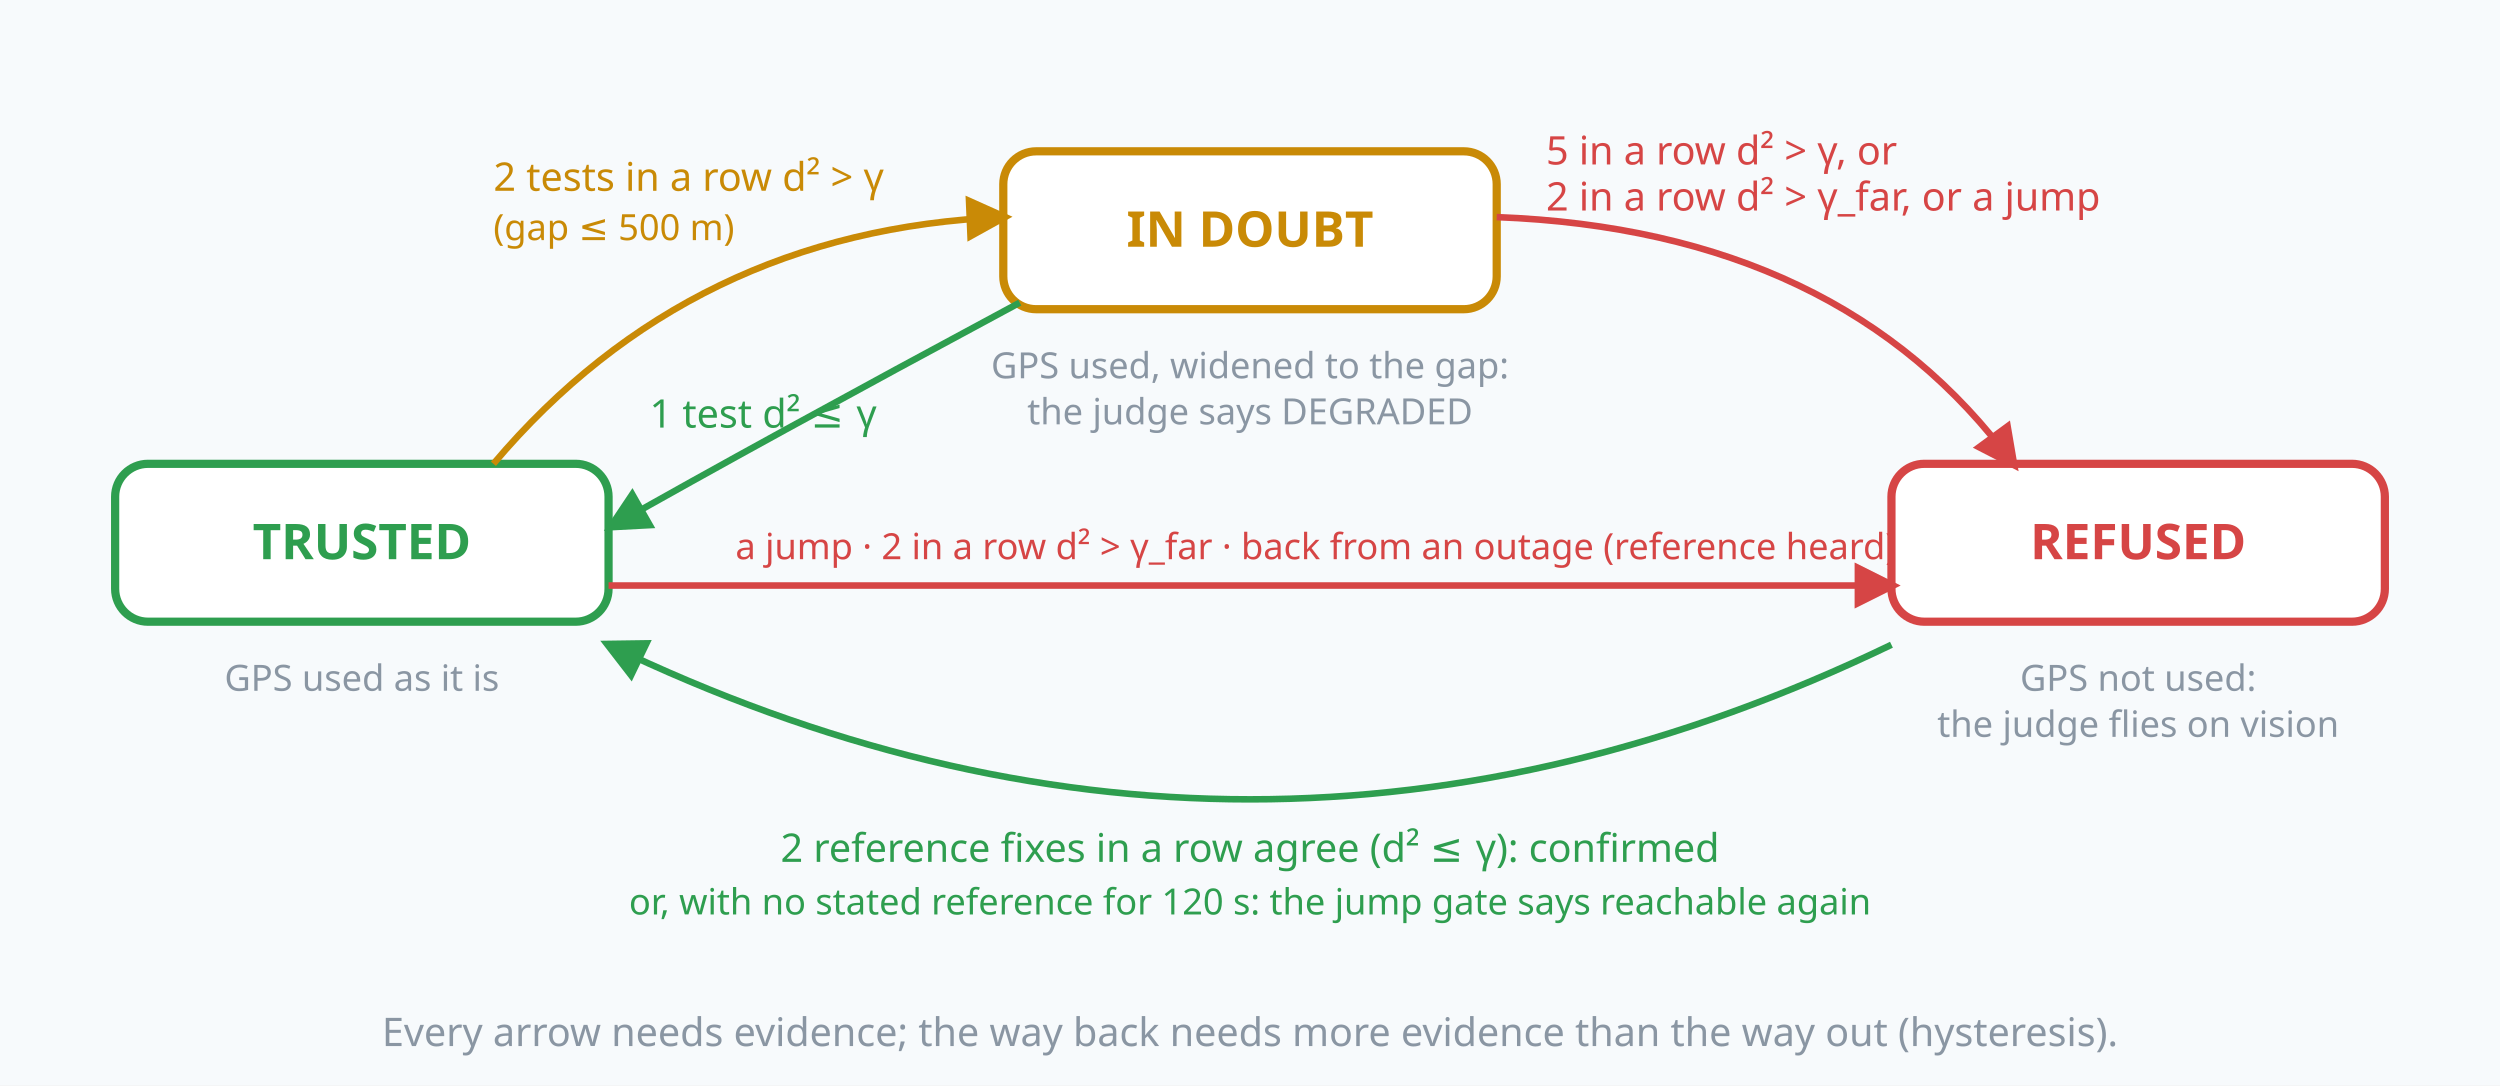
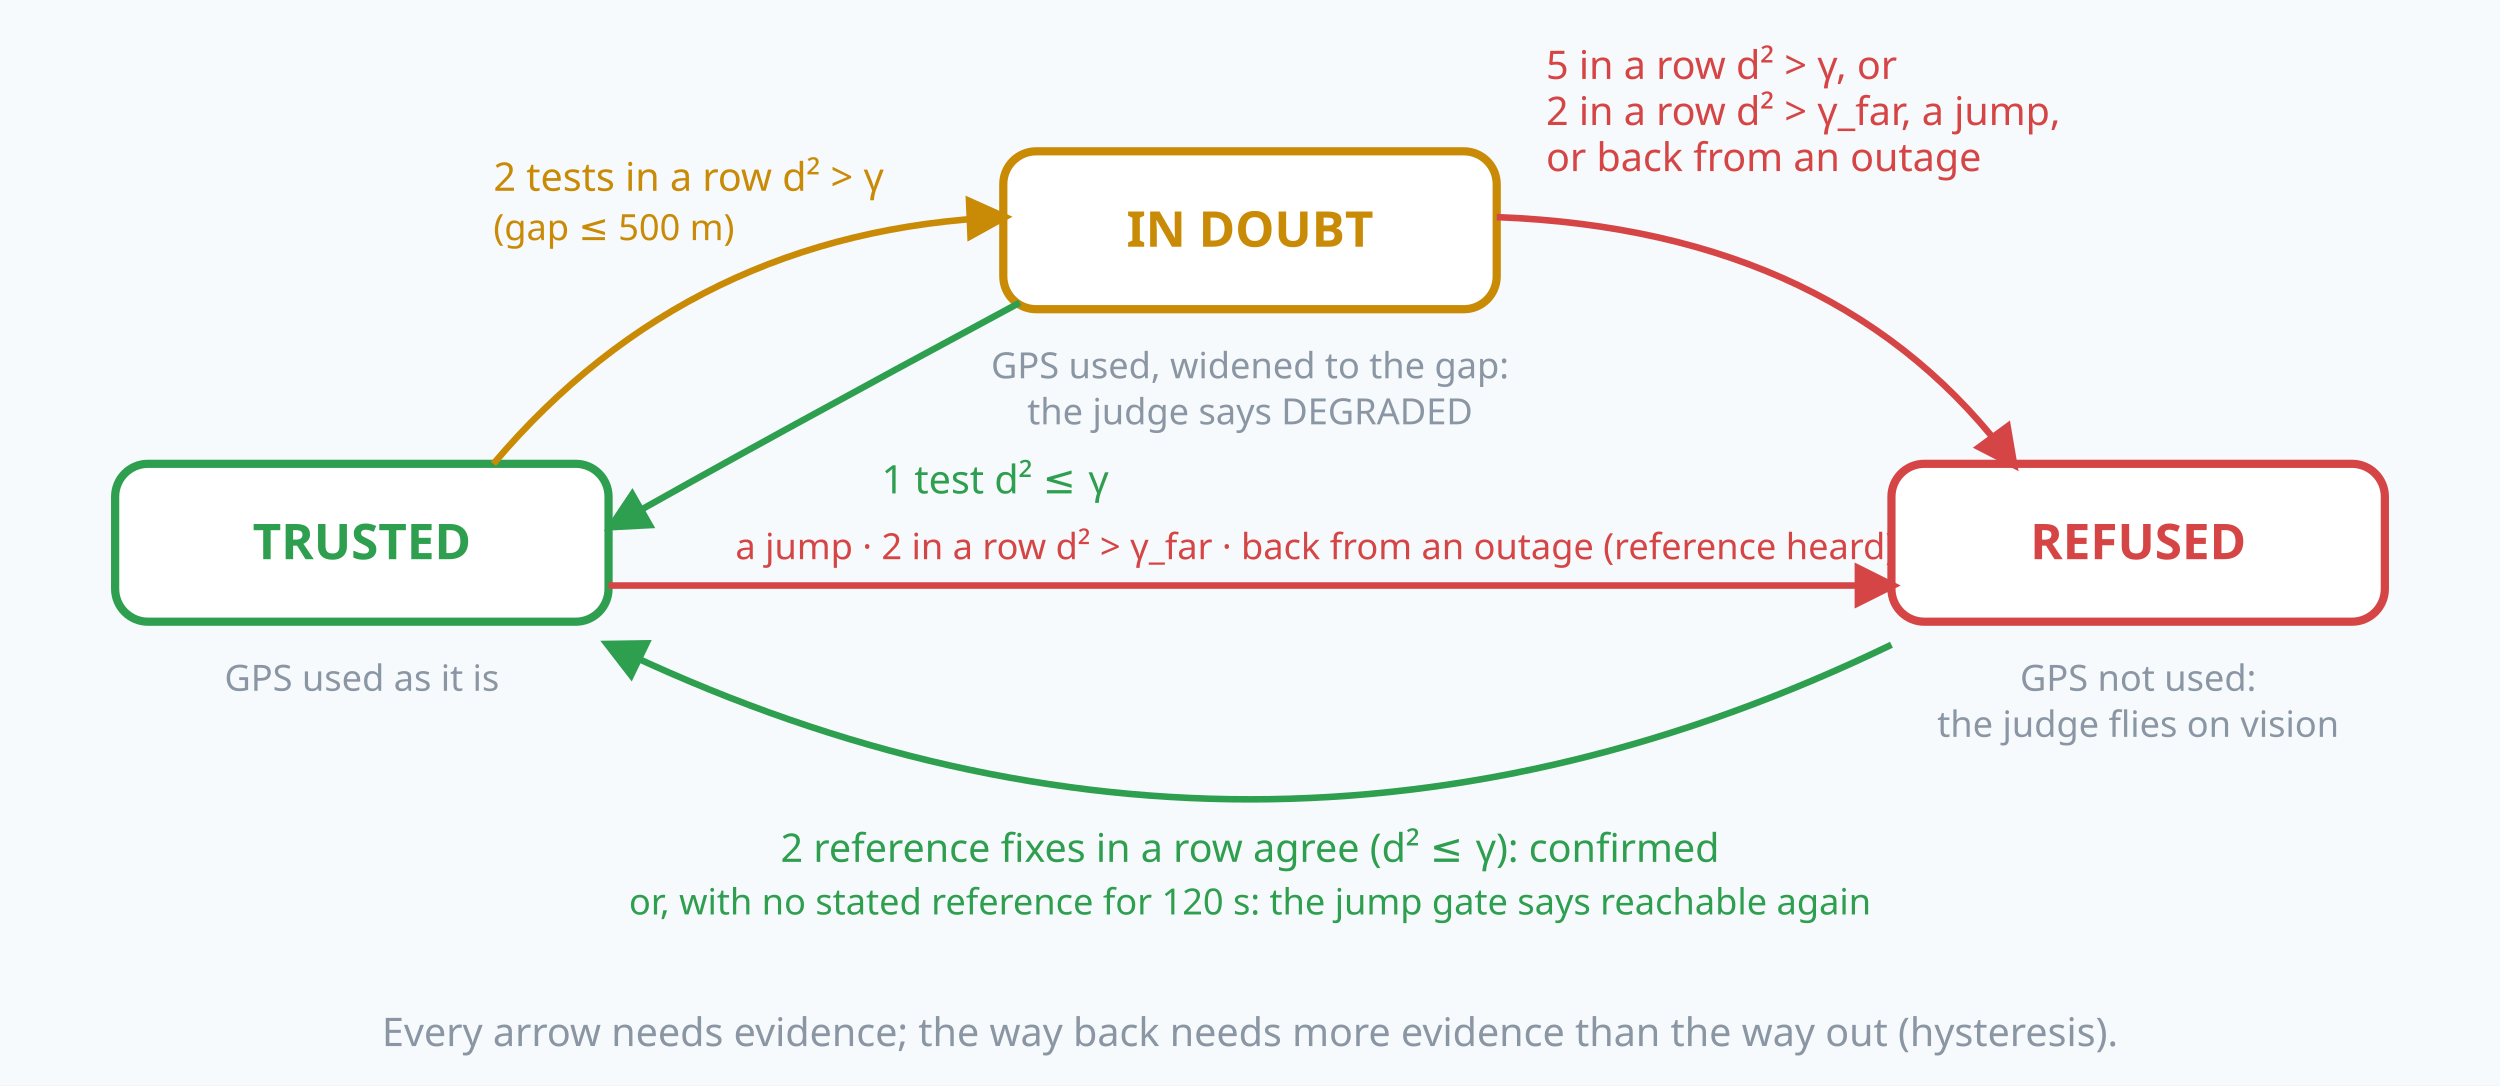
<svg xmlns="http://www.w3.org/2000/svg" viewBox="0 0 760 330" font-family="sans-serif" font-size="13">
  <rect width="760" height="330" fill="#f7fafc" />
  <defs>
    <marker id="mi" viewBox="0 0 10 10" refX="8" refY="5" markerWidth="7" markerHeight="7" orient="auto-start-reverse">
      <path d="M0 0L10 5L0 10z" fill="#1d2733" />
    </marker>
    <marker id="mr" viewBox="0 0 10 10" refX="8" refY="5" markerWidth="7" markerHeight="7" orient="auto-start-reverse">
      <path d="M0 0L10 5L0 10z" fill="#d64545" />
    </marker>
    <marker id="mb" viewBox="0 0 10 10" refX="8" refY="5" markerWidth="7" markerHeight="7" orient="auto-start-reverse">
      <path d="M0 0L10 5L0 10z" fill="#0b6e8a" />
    </marker>
    <marker id="ma" viewBox="0 0 10 10" refX="8" refY="5" markerWidth="7" markerHeight="7" orient="auto-start-reverse">
      <path d="M0 0L10 5L0 10z" fill="#c98a06" />
    </marker>
    <marker id="mg" viewBox="0 0 10 10" refX="8" refY="5" markerWidth="7" markerHeight="7" orient="auto-start-reverse">
      <path d="M0 0L10 5L0 10z" fill="#2e9e4f" />
    </marker>
  </defs>
  <rect x="35" y="141" width="150" height="48" rx="10" fill="#ffffff" stroke="#2e9e4f" stroke-width="2.5" />
  <text x="110.0" y="170.0" text-anchor="middle" font-size="15" fill="#2e9e4f" font-weight="bold">TRUSTED</text>
  <rect x="305" y="46" width="150" height="48" rx="10" fill="#ffffff" stroke="#c98a06" stroke-width="2.5" />
  <text x="380.0" y="75.0" text-anchor="middle" font-size="15" fill="#c98a06" font-weight="bold">IN DOUBT</text>
  <rect x="575" y="141" width="150" height="48" rx="10" fill="#ffffff" stroke="#d64545" stroke-width="2.5" />
  <text x="650.0" y="170.0" text-anchor="middle" font-size="15" fill="#d64545" font-weight="bold">REFUSED</text>
  <text x="110.0" y="210.0" text-anchor="middle" font-size="11" fill="#8a96a3" font-weight="normal">GPS used as it is</text>
  <text x="380.0" y="115.0" text-anchor="middle" font-size="11" fill="#8a96a3" font-weight="normal">GPS used, widened to the gap:</text>
  <text x="380.0" y="129.0" text-anchor="middle" font-size="11" fill="#8a96a3" font-weight="normal">the judge says DEGRADED</text>
  <text x="650.0" y="210.0" text-anchor="middle" font-size="11" fill="#8a96a3" font-weight="normal">GPS not used:</text>
  <text x="650.0" y="224.0" text-anchor="middle" font-size="11" fill="#8a96a3" font-weight="normal">the judge flies on vision</text>
  <path d="M150 141 Q 210 70 305 66" fill="none" stroke="#c98a06" stroke-width="2" marker-end="url(#ma)" />
  <text x="150.0" y="58.0" text-anchor="start" font-size="12" fill="#c98a06" font-weight="normal">2 tests in a row d² &gt; γ</text>
  <text x="150.0" y="73.0" text-anchor="start" font-size="11" fill="#c98a06" font-weight="normal">(gap ≤ 500 m)</text>
  <path d="M310 92 Q 230 135 186 160" fill="none" stroke="#2e9e4f" stroke-width="2" marker-end="url(#mg)" />
-   <text x="232.0" y="130.0" text-anchor="middle" font-size="12" fill="#2e9e4f" font-weight="normal">1 test d² ≤ γ</text>
+   <text x="268.0" y="150.0" text-anchor="start" font-size="12" fill="#2e9e4f" font-weight="normal">1 test d² ≤ γ</text>
  <path d="M455 66 Q 560 70 612 141" fill="none" stroke="#d64545" stroke-width="2" marker-end="url(#mr)" />
-   <text x="470.0" y="50.0" text-anchor="start" font-size="12" fill="#d64545" font-weight="normal">5 in a row d² &gt; γ, or</text>
-   <text x="470.0" y="64.0" text-anchor="start" font-size="12" fill="#d64545" font-weight="normal">2 in a row d² &gt; γ_far, or a jump</text>
+   <text x="470.0" y="24.0" text-anchor="start" font-size="12" fill="#d64545" font-weight="normal">5 in a row d² &gt; γ, or</text>
+   <text x="470.0" y="38.0" text-anchor="start" font-size="12" fill="#d64545" font-weight="normal">2 in a row d² &gt; γ_far, a jump,</text>
+   <text x="470.0" y="52.0" text-anchor="start" font-size="12" fill="#d64545" font-weight="normal">or back from an outage</text>
  <path d="M185 178 L 575 178" fill="none" stroke="#d64545" stroke-width="2" marker-end="url(#mr)" />
  <text x="400.0" y="170.0" text-anchor="middle" font-size="11" fill="#d64545" font-weight="normal">a jump · 2 in a row d² &gt; γ_far · back from an outage (reference heard)</text>
  <path d="M575 196 Q 380 290 185 196" fill="none" stroke="#2e9e4f" stroke-width="2" marker-end="url(#mg)" />
  <text x="380.0" y="262.0" text-anchor="middle" font-size="12" fill="#2e9e4f" font-weight="normal">2 reference fixes in a row agree (d² ≤ γ): confirmed</text>
  <text x="380.0" y="278.0" text-anchor="middle" font-size="11" fill="#2e9e4f" font-weight="normal">or, with no stated reference for 120 s: the jump gate says reachable again</text>
  <text x="380.0" y="318.0" text-anchor="middle" font-size="12" fill="#8a96a3" font-weight="normal">Every arrow needs evidence; the way back needs more evidence than the way out (hysteresis).</text>
</svg>
